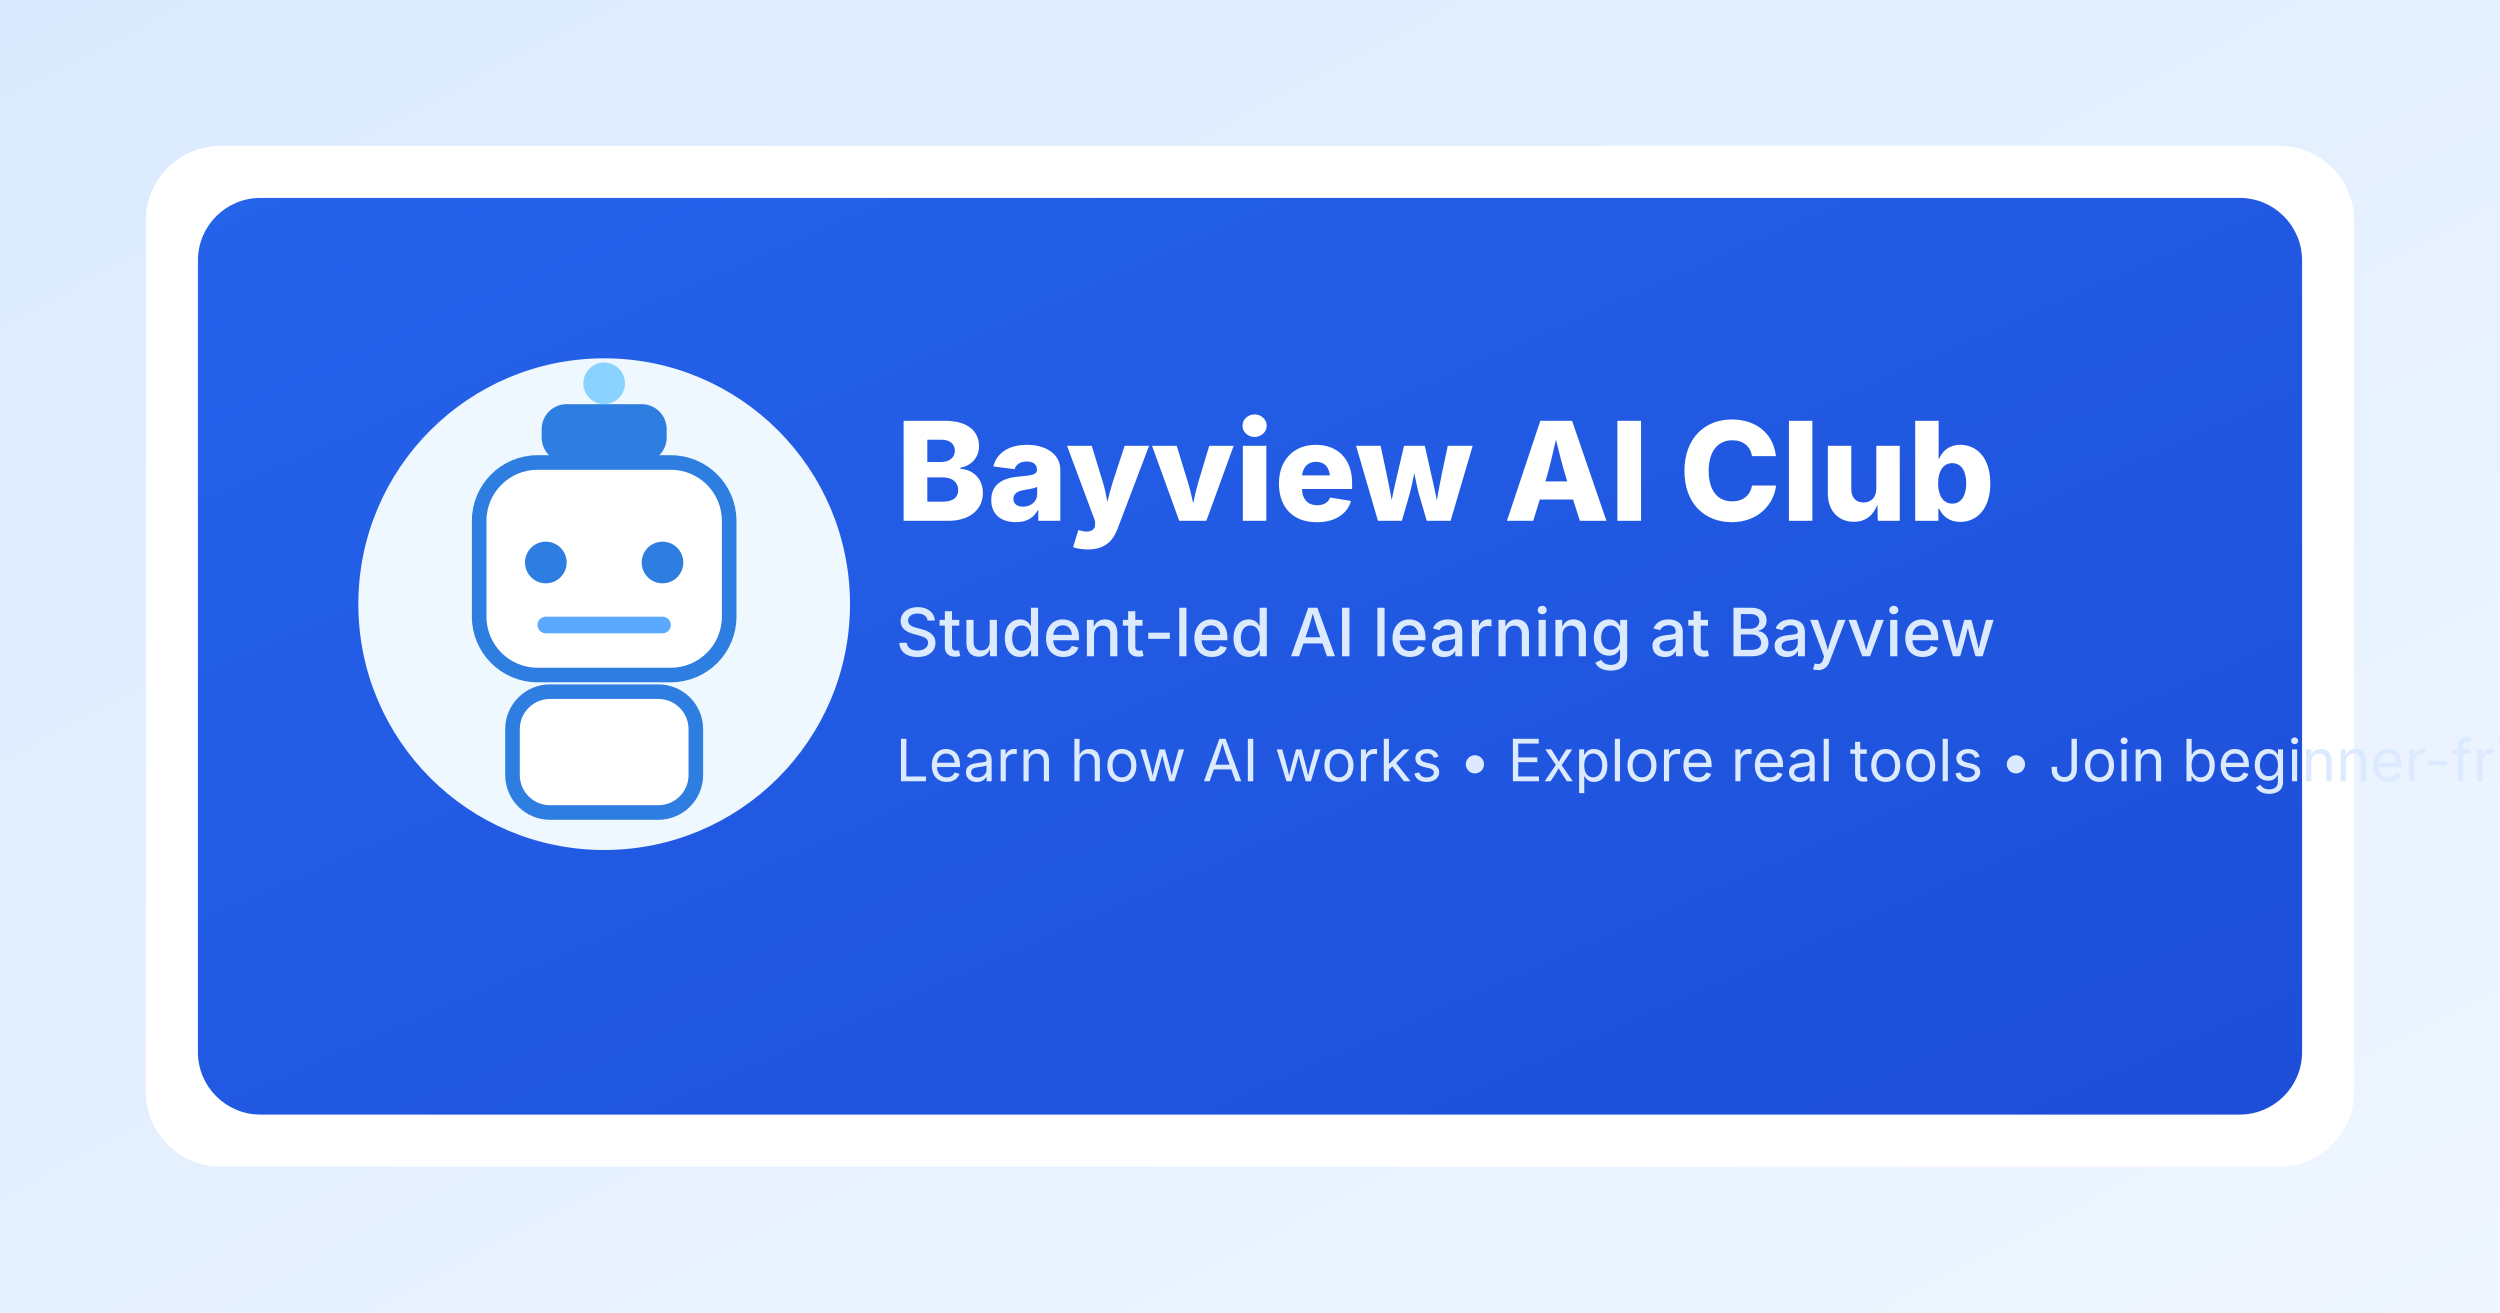
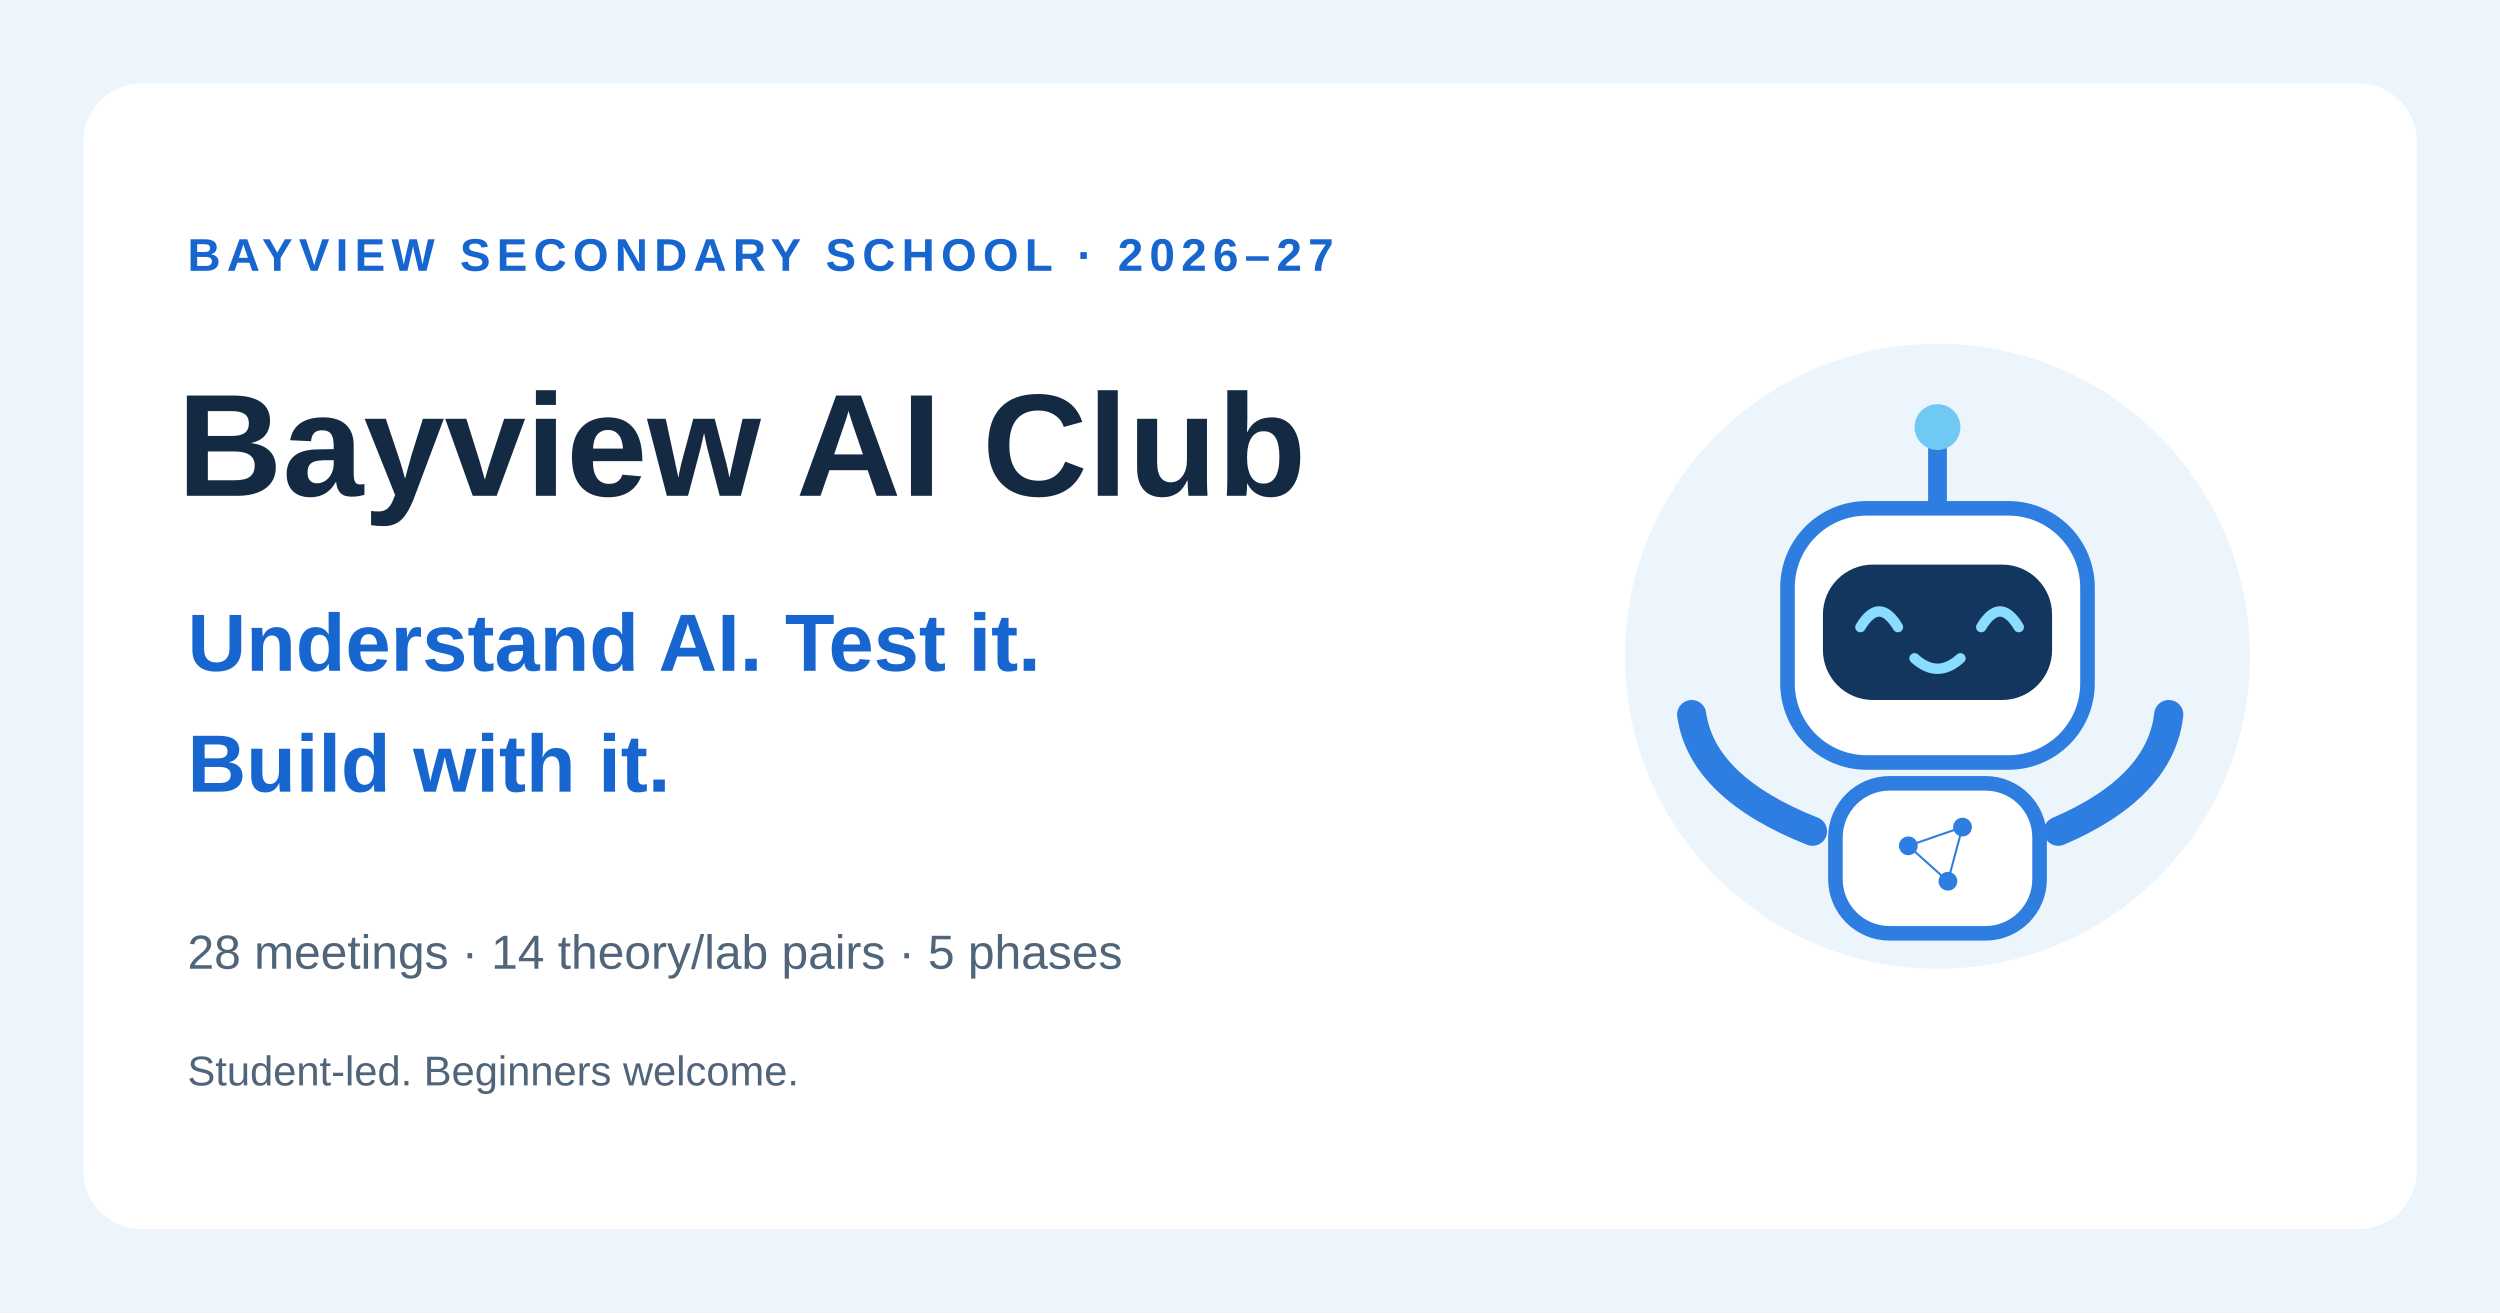
- <svg xmlns="http://www.w3.org/2000/svg" viewBox="0 0 1200 630" role="img" aria-label="Bayview AI Club social preview">
-   <defs>
-     <linearGradient id="page" x1="0" y1="0" x2="1" y2="1">
-       <stop offset="0%" stop-color="#dbeafe" />
-       <stop offset="100%" stop-color="#eff6ff" />
-     </linearGradient>
-     <linearGradient id="card" x1="0" y1="0" x2="1" y2="1">
-       <stop offset="0%" stop-color="#2563eb" />
-       <stop offset="100%" stop-color="#1d4ed8" />
-     </linearGradient>
-   </defs>
-   <rect width="1200" height="630" fill="url(#page)" />
-   <rect x="70" y="70" width="1060" height="490" rx="36" fill="#ffffff" />
-   <rect x="95" y="95" width="1010" height="440" rx="30" fill="url(#card)" />
-   <g transform="translate(160,160)">
-     <circle cx="130" cy="130" r="118" fill="#eff7ff" />
-     <rect x="70" y="62" width="120" height="102" rx="28" fill="#ffffff" stroke="#2e7de0" stroke-width="7" />
-     <rect x="100" y="34" width="60" height="28" rx="12" fill="#2e7de0" />
-     <circle cx="130" cy="24" r="10" fill="#8ad2ff" />
-     <circle cx="102" cy="110" r="10" fill="#2e7de0" />
-     <circle cx="158" cy="110" r="10" fill="#2e7de0" />
-     <rect x="98" y="136" width="64" height="8" rx="4" fill="#5ba9ff" />
-     <rect x="86" y="172" width="88" height="58" rx="18" fill="#ffffff" stroke="#2e7de0" stroke-width="7" />
+ <svg xmlns="http://www.w3.org/2000/svg" width="1200" height="630" viewBox="0 0 1200 630">
+   <rect width="1200" height="630" fill="#edf5fc" />
+   <rect x="40" y="40" width="1120" height="550" rx="28" fill="white" />
+   <g font-family="Segoe UI,Arial,sans-serif">
+     <text x="90" y="130" fill="#1765ce" font-size="22" font-weight="700" letter-spacing="3">BAYVIEW SECONDARY SCHOOL · 2026–27</text>
+     <text x="85" y="238" fill="#142a43" font-size="70" font-weight="800">Bayview AI Club</text>
+     <text x="90" y="322" fill="#1765ce" font-size="39" font-weight="650">Understand AI. Test it.</text>
+     <text x="90" y="380" fill="#1765ce" font-size="39" font-weight="650">Build with it.</text>
+     <text x="90" y="465" fill="#51657a" font-size="23">28 meetings · 14 theory/lab pairs · 5 phases</text>
+     <text x="90" y="521" fill="#51657a" font-size="20">Student-led. Beginners welcome.</text>
  </g>
-   <text x="430" y="250" fill="#ffffff" font-family="Inter, Segoe UI, Arial, sans-serif" font-size="66" font-weight="800">
-     Bayview AI Club
-   </text>
-   <text x="430" y="315" fill="#dbeafe" font-family="Inter, Segoe UI, Arial, sans-serif" font-size="32" font-weight="500">
-     Student-led AI learning at Bayview
-   </text>
-   <text x="430" y="375" fill="#dbeafe" font-family="Inter, Segoe UI, Arial, sans-serif" font-size="28">
-     Learn how AI works • Explore real tools • Join beginner-friendly meetings
-   </text>
+   <g transform="translate(790 190)">
+     <circle cx="140" cy="125" r="150" fill="#edf5fc" />
+     <path d="M80 209Q27 188 22 153M198 209Q247 188 251 153" stroke="#2e7de0" stroke-width="14" fill="none" stroke-linecap="round" />
+     <path d="M140 60V25" stroke="#2e7de0" stroke-width="9" />
+     <circle cx="140" cy="15" r="11" fill="#70c9f3" />
+     <rect x="68" y="54" width="144" height="122" rx="38" fill="white" stroke="#2e7de0" stroke-width="7" />
+     <rect x="85" y="81" width="110" height="65" rx="24" fill="#12365d" />
+     <path d="M103 111q9-15 18 0m40 0q9-15 18 0M129 126q11 10 22 0" stroke="#8bddff" stroke-width="5" fill="none" stroke-linecap="round" />
+     <rect x="91" y="186" width="98" height="72" rx="26" fill="white" stroke="#2e7de0" stroke-width="7" />
+     <g stroke="#2e7de0" fill="#2e7de0">
+       <path d="M126 216l26-9-7 26z" fill="none" />
+       <circle cx="126" cy="216" r="4" />
+       <circle cx="152" cy="207" r="4" />
+       <circle cx="145" cy="233" r="4" />
+     </g>
+   </g>
</svg>
